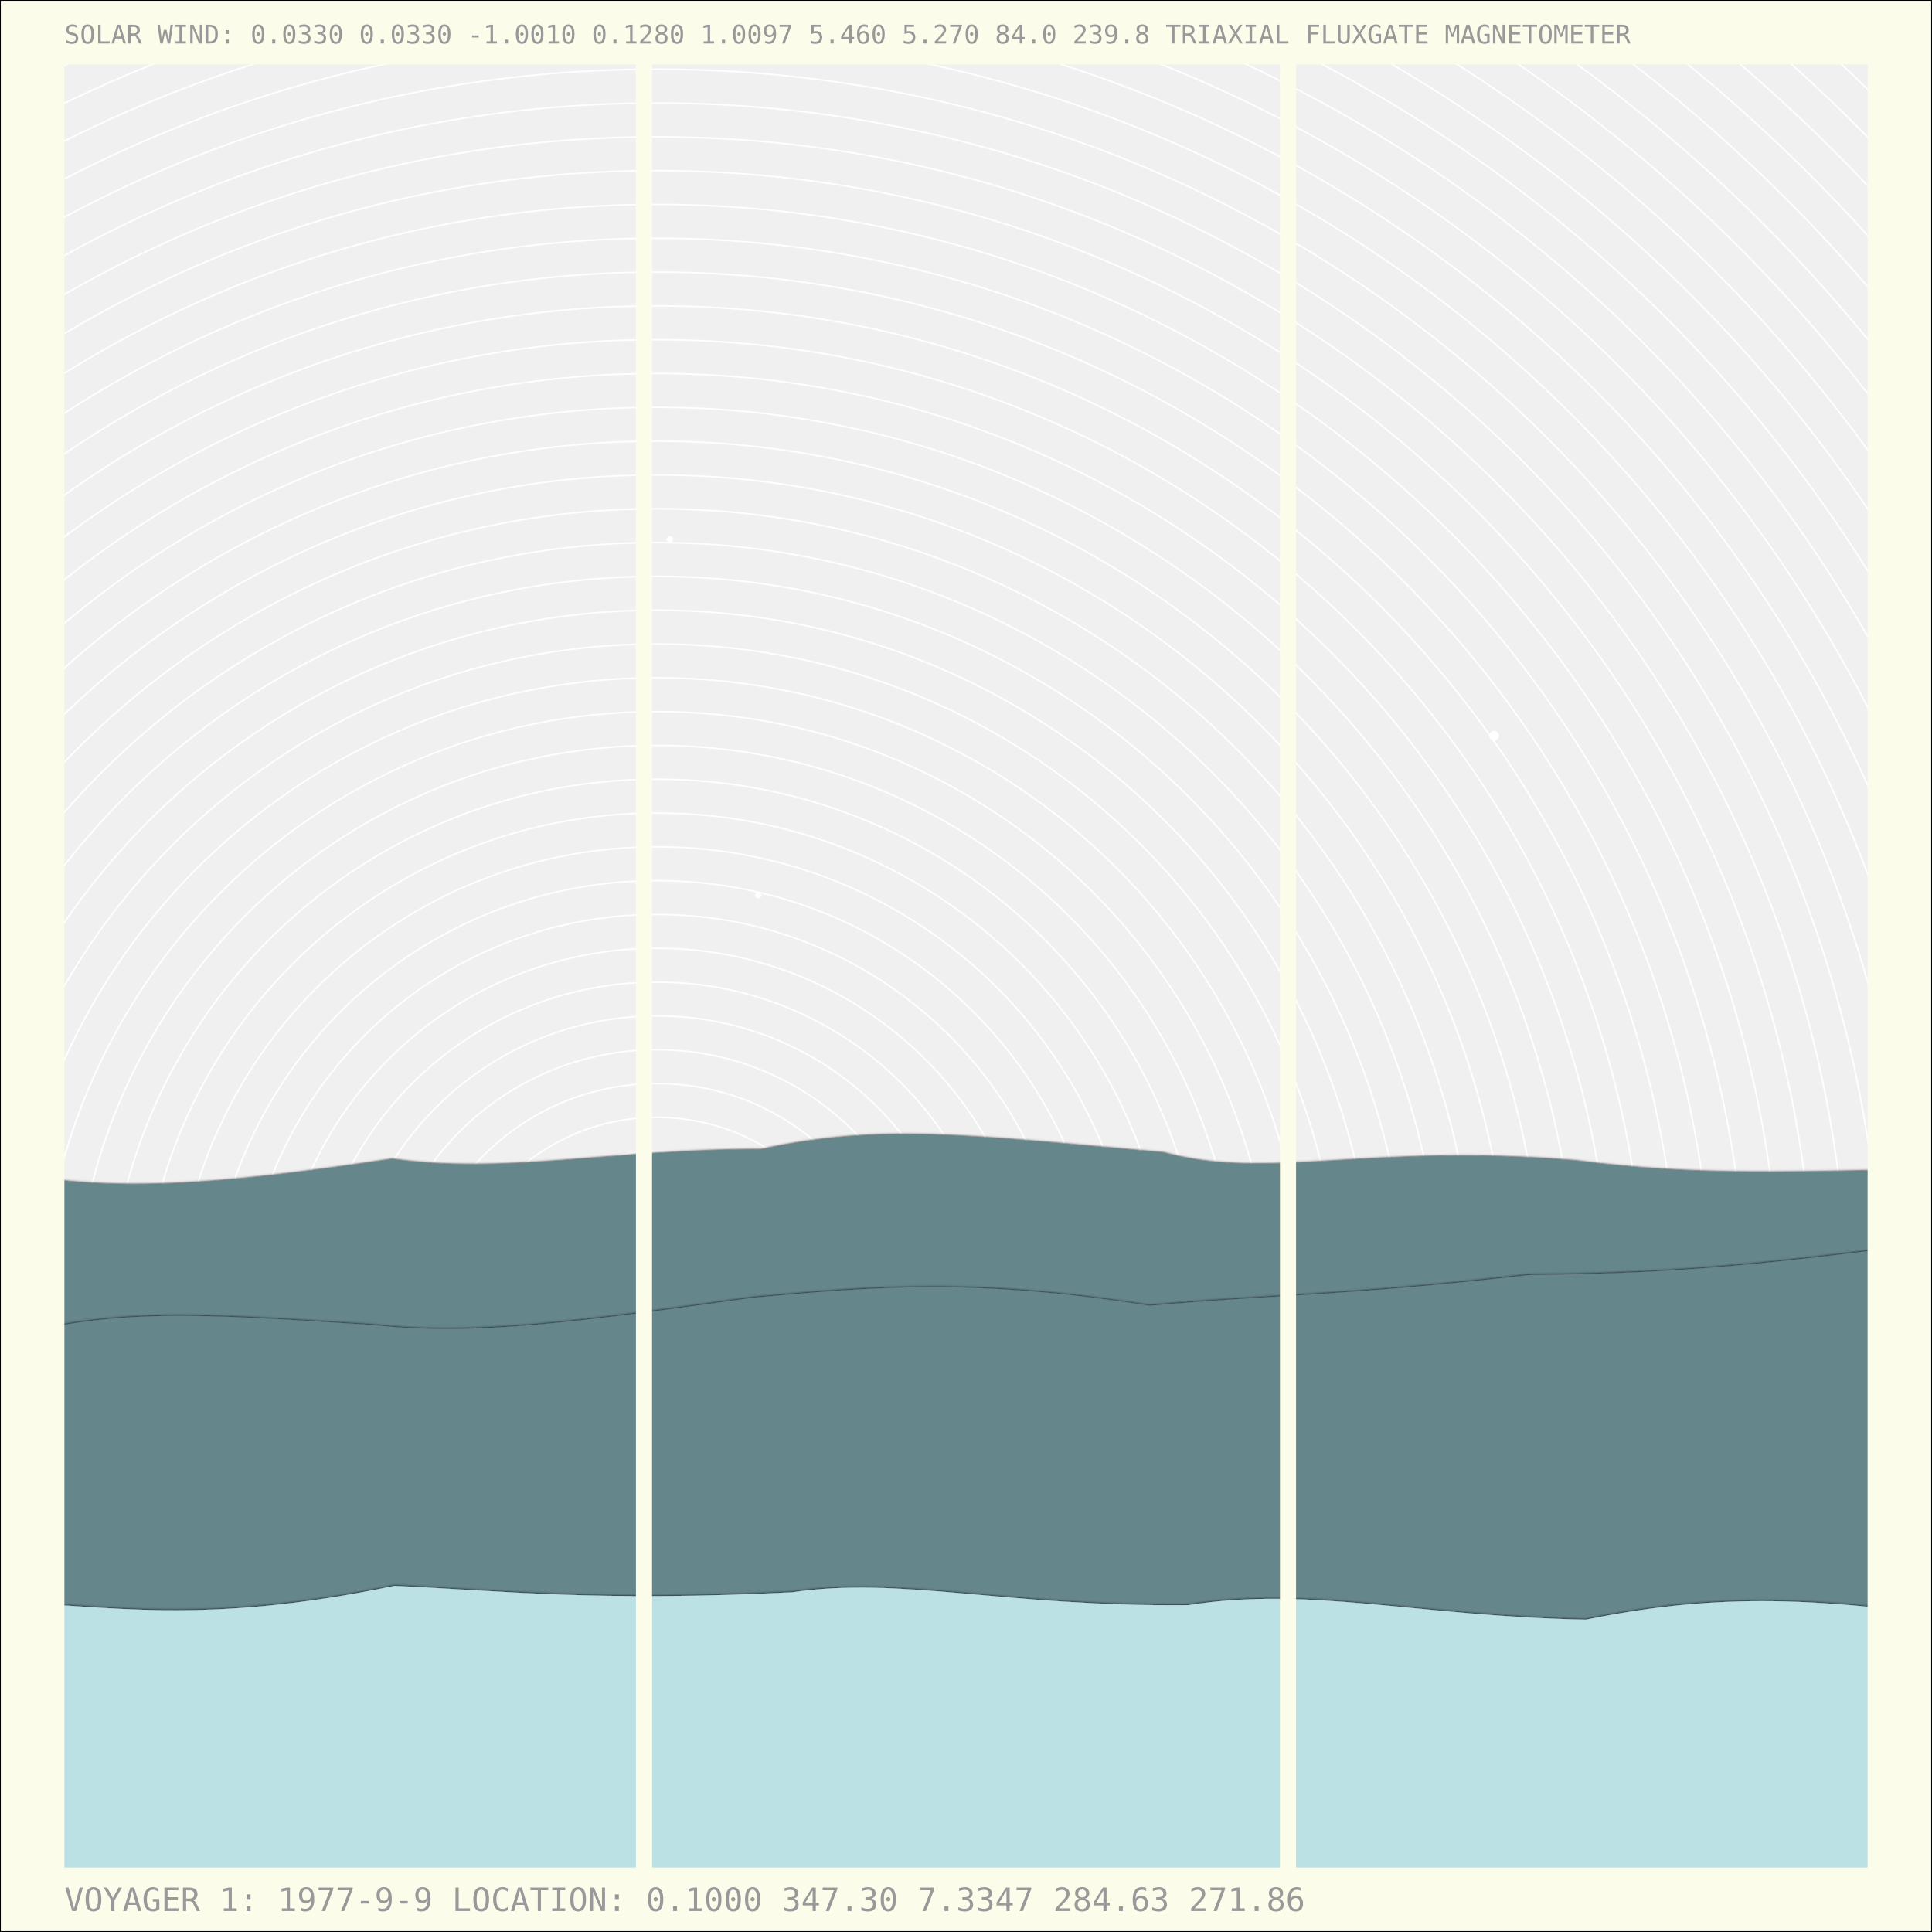
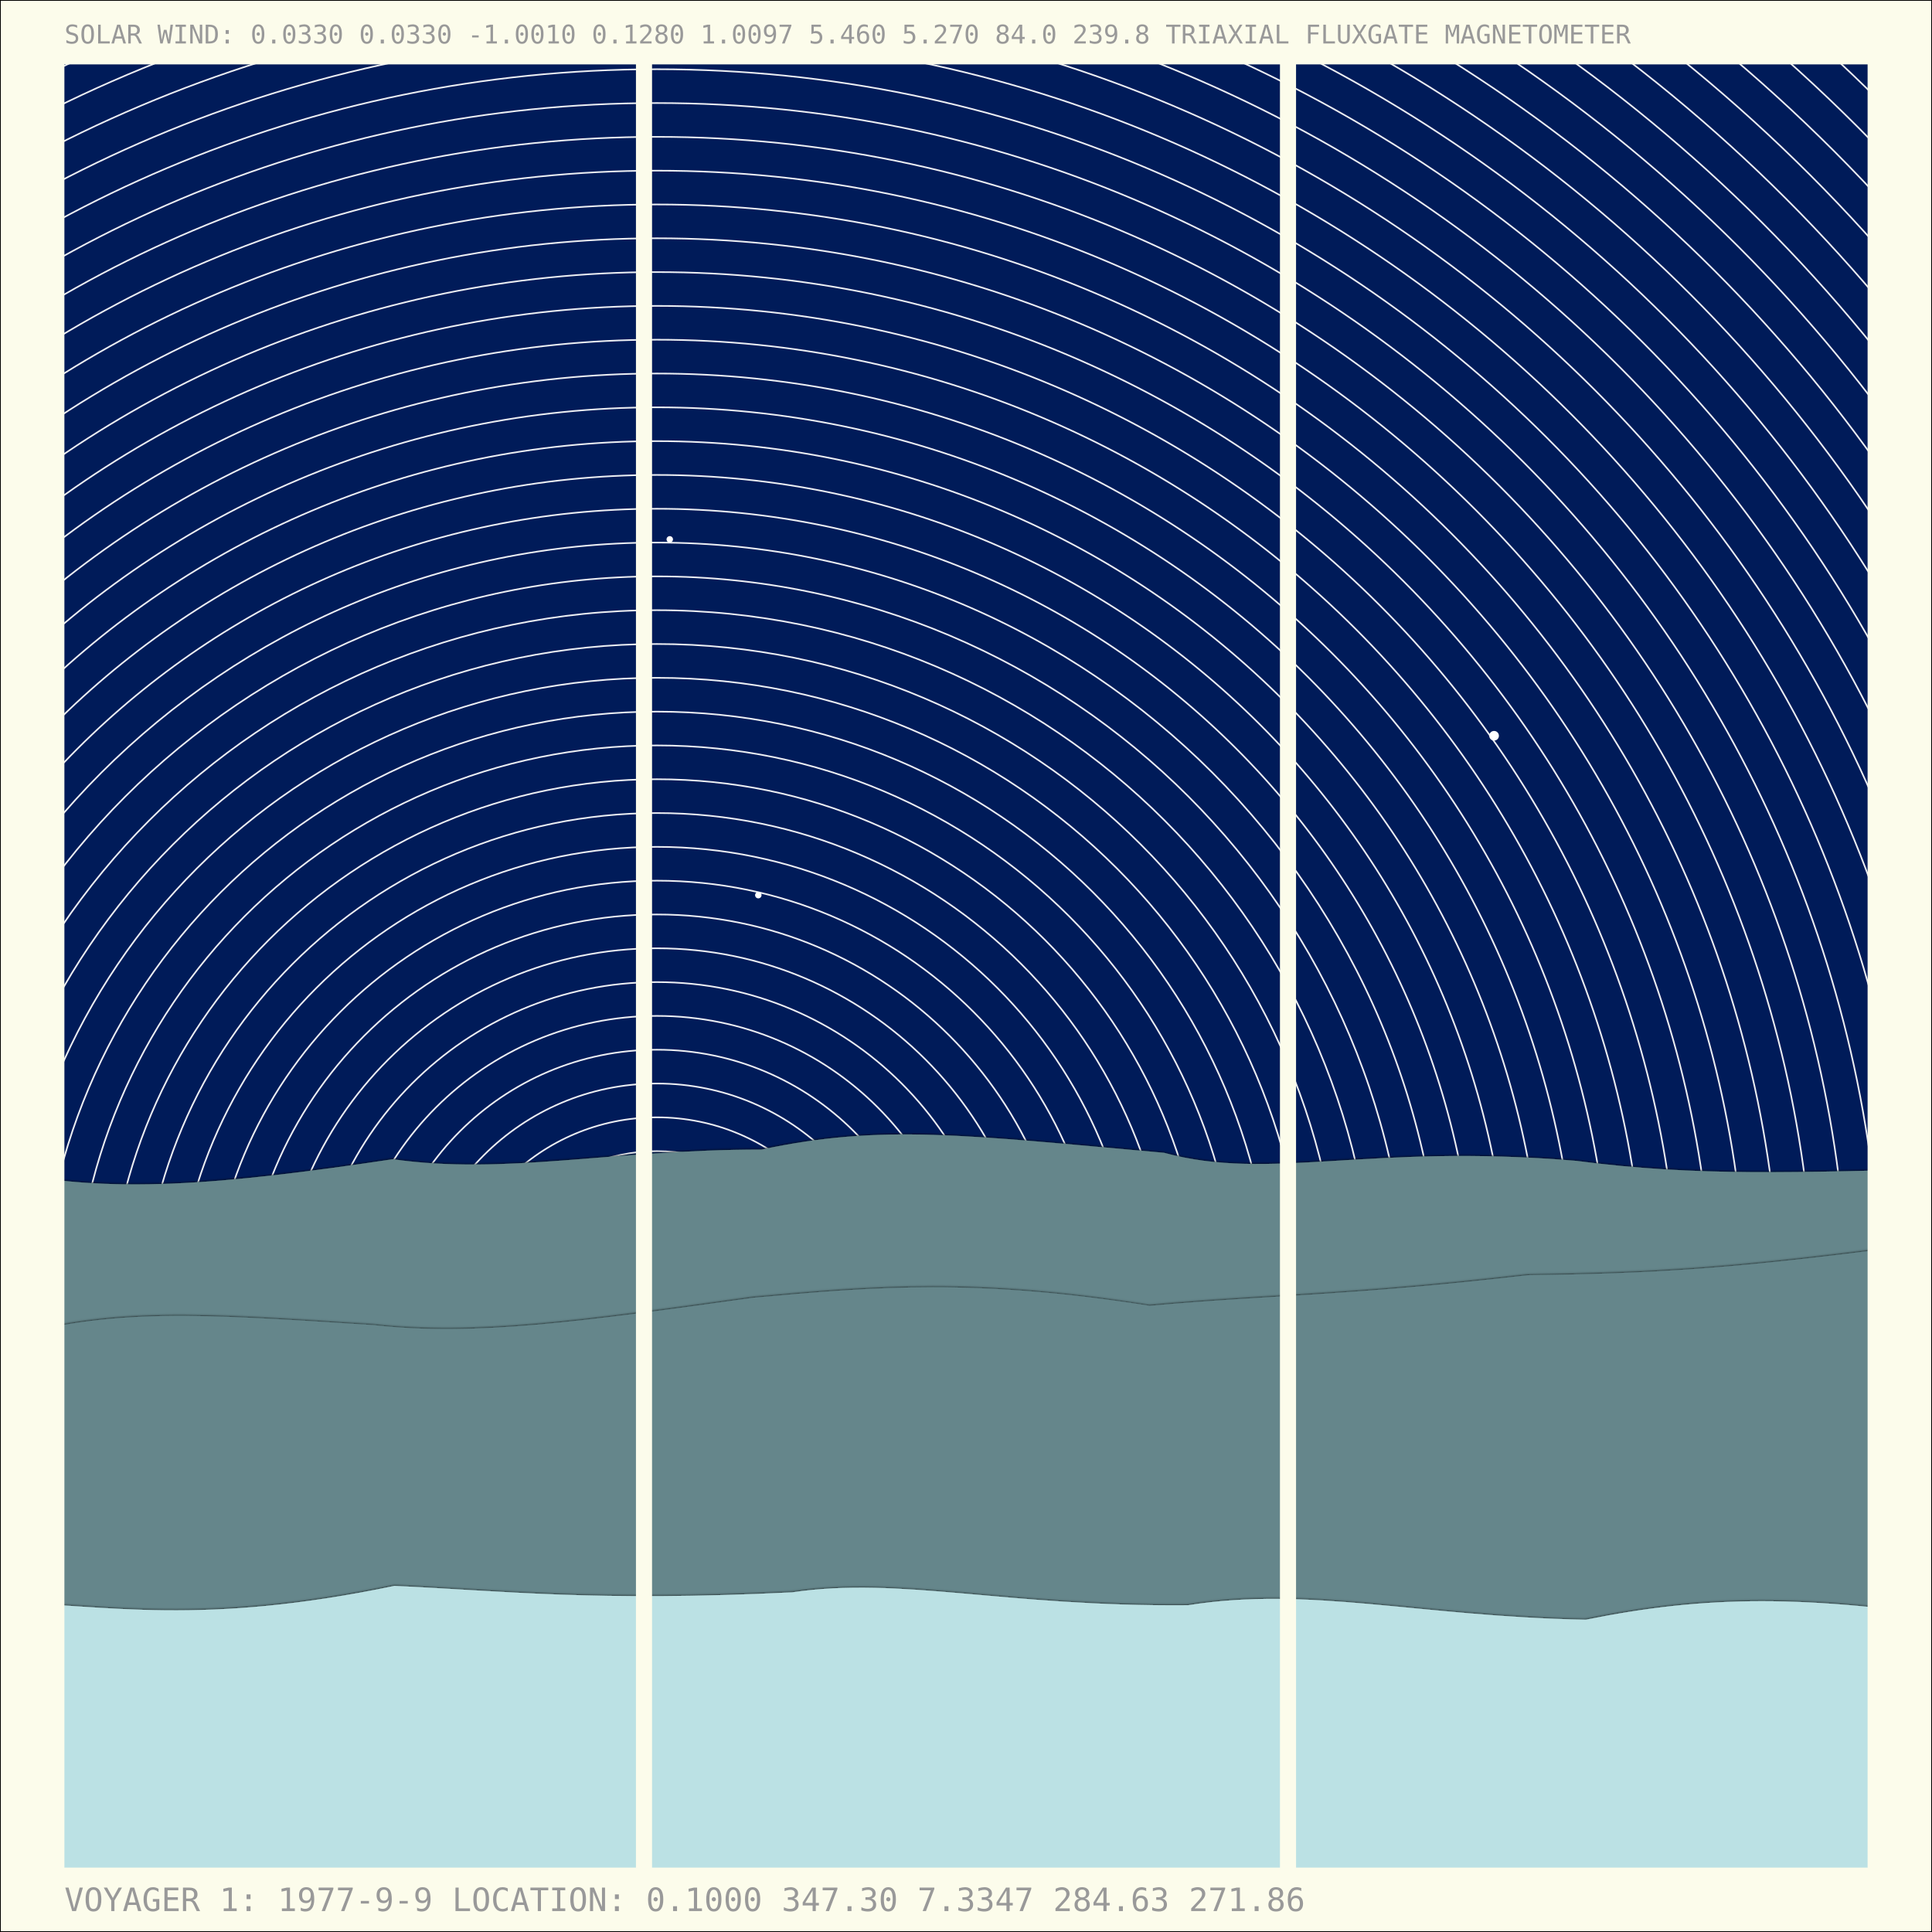
<svg xmlns="http://www.w3.org/2000/svg" width="1200px" height="1200px" version="1.1">
  <defs>
    <linearGradient id="wc0" gradientTransform="rotate(90)">
      <stop offset="5%" stop-color="#65868B" />
      <stop offset="95%" stop-color="#65868B" />
    </linearGradient>
    <linearGradient id="wc1" gradientTransform="rotate(90)">
      <stop offset="5%" stop-color="#65868B" />
      <stop offset="95%" stop-color="#65868B" />
    </linearGradient>
    <linearGradient id="wc2" gradientTransform="rotate(90)">
      <stop offset="5%" stop-color="#BBE1E4" />
      <stop offset="95%" stop-color="#BBE1E4" />
    </linearGradient>
    <filter id="shadow">
      <feDropShadow dx="-0.231" dy="-0.133" stdDeviation="0.817" />
    </filter>
  </defs>
+   <path fill="#001b59" d="M 0 0 h 1200 v 1200 H 0 z" />
  <circle cx="928" cy="457" r="3" fill-opacity="1" fill="#ffffff" />
  <circle cx="416" cy="335" r="2" fill-opacity="1" fill="#ffffff" />
  <circle cx="471" cy="556" r="2" fill-opacity="1" fill="#ffffff" />
  <circle cx="408" cy="825" r="2000" stroke-width="1px" stroke-dasharray="0px 0px" fill="none" stroke="#ffffff" stroke-opacity="100%" opacity="92%" />
  <circle cx="408" cy="825" r="1979" stroke-width="1px" stroke-dasharray="0px 0px" fill="none" stroke="#ffffff" stroke-opacity="100%" opacity="92%" />
  <circle cx="408" cy="825" r="1958" stroke-width="1px" stroke-dasharray="0px 0px" fill="none" stroke="#ffffff" stroke-opacity="100%" opacity="92%" />
  <circle cx="408" cy="825" r="1937" stroke-width="1px" stroke-dasharray="0px 0px" fill="none" stroke="#ffffff" stroke-opacity="100%" opacity="92%" />
  <circle cx="408" cy="825" r="1916" stroke-width="1px" stroke-dasharray="0px 0px" fill="none" stroke="#ffffff" stroke-opacity="100%" opacity="92%" />
  <circle cx="408" cy="825" r="1895" stroke-width="1px" stroke-dasharray="0px 0px" fill="none" stroke="#ffffff" stroke-opacity="100%" opacity="92%" />
  <circle cx="408" cy="825" r="1874" stroke-width="1px" stroke-dasharray="0px 0px" fill="none" stroke="#ffffff" stroke-opacity="100%" opacity="92%" />
  <circle cx="408" cy="825" r="1853" stroke-width="1px" stroke-dasharray="0px 0px" fill="none" stroke="#ffffff" stroke-opacity="100%" opacity="92%" />
  <circle cx="408" cy="825" r="1832" stroke-width="1px" stroke-dasharray="0px 0px" fill="none" stroke="#ffffff" stroke-opacity="100%" opacity="92%" />
  <circle cx="408" cy="825" r="1811" stroke-width="1px" stroke-dasharray="0px 0px" fill="none" stroke="#ffffff" stroke-opacity="100%" opacity="92%" />
  <circle cx="408" cy="825" r="1790" stroke-width="1px" stroke-dasharray="0px 0px" fill="none" stroke="#ffffff" stroke-opacity="100%" opacity="92%" />
  <circle cx="408" cy="825" r="1769" stroke-width="1px" stroke-dasharray="0px 0px" fill="none" stroke="#ffffff" stroke-opacity="100%" opacity="92%" />
  <circle cx="408" cy="825" r="1748" stroke-width="1px" stroke-dasharray="0px 0px" fill="none" stroke="#ffffff" stroke-opacity="100%" opacity="92%" />
  <circle cx="408" cy="825" r="1727" stroke-width="1px" stroke-dasharray="0px 0px" fill="none" stroke="#ffffff" stroke-opacity="100%" opacity="92%" />
  <circle cx="408" cy="825" r="1706" stroke-width="1px" stroke-dasharray="0px 0px" fill="none" stroke="#ffffff" stroke-opacity="100%" opacity="92%" />
  <circle cx="408" cy="825" r="1685" stroke-width="1px" stroke-dasharray="0px 0px" fill="none" stroke="#ffffff" stroke-opacity="100%" opacity="92%" />
  <circle cx="408" cy="825" r="1664" stroke-width="1px" stroke-dasharray="0px 0px" fill="none" stroke="#ffffff" stroke-opacity="100%" opacity="92%" />
  <circle cx="408" cy="825" r="1643" stroke-width="1px" stroke-dasharray="0px 0px" fill="none" stroke="#ffffff" stroke-opacity="100%" opacity="92%" />
  <circle cx="408" cy="825" r="1622" stroke-width="1px" stroke-dasharray="0px 0px" fill="none" stroke="#ffffff" stroke-opacity="100%" opacity="92%" />
  <circle cx="408" cy="825" r="1601" stroke-width="1px" stroke-dasharray="0px 0px" fill="none" stroke="#ffffff" stroke-opacity="100%" opacity="92%" />
  <circle cx="408" cy="825" r="1580" stroke-width="1px" stroke-dasharray="0px 0px" fill="none" stroke="#ffffff" stroke-opacity="100%" opacity="92%" />
  <circle cx="408" cy="825" r="1559" stroke-width="1px" stroke-dasharray="0px 0px" fill="none" stroke="#ffffff" stroke-opacity="100%" opacity="92%" />
  <circle cx="408" cy="825" r="1538" stroke-width="1px" stroke-dasharray="0px 0px" fill="none" stroke="#ffffff" stroke-opacity="100%" opacity="92%" />
  <circle cx="408" cy="825" r="1517" stroke-width="1px" stroke-dasharray="0px 0px" fill="none" stroke="#ffffff" stroke-opacity="100%" opacity="92%" />
  <circle cx="408" cy="825" r="1496" stroke-width="1px" stroke-dasharray="0px 0px" fill="none" stroke="#ffffff" stroke-opacity="100%" opacity="92%" />
  <circle cx="408" cy="825" r="1475" stroke-width="1px" stroke-dasharray="0px 0px" fill="none" stroke="#ffffff" stroke-opacity="100%" opacity="92%" />
  <circle cx="408" cy="825" r="1454" stroke-width="1px" stroke-dasharray="0px 0px" fill="none" stroke="#ffffff" stroke-opacity="100%" opacity="92%" />
  <circle cx="408" cy="825" r="1433" stroke-width="1px" stroke-dasharray="0px 0px" fill="none" stroke="#ffffff" stroke-opacity="100%" opacity="92%" />
  <circle cx="408" cy="825" r="1412" stroke-width="1px" stroke-dasharray="0px 0px" fill="none" stroke="#ffffff" stroke-opacity="100%" opacity="92%" />
  <circle cx="408" cy="825" r="1391" stroke-width="1px" stroke-dasharray="0px 0px" fill="none" stroke="#ffffff" stroke-opacity="100%" opacity="92%" />
  <circle cx="408" cy="825" r="1370" stroke-width="1px" stroke-dasharray="0px 0px" fill="none" stroke="#ffffff" stroke-opacity="100%" opacity="92%" />
  <circle cx="408" cy="825" r="1349" stroke-width="1px" stroke-dasharray="0px 0px" fill="none" stroke="#ffffff" stroke-opacity="100%" opacity="92%" />
  <circle cx="408" cy="825" r="1328" stroke-width="1px" stroke-dasharray="0px 0px" fill="none" stroke="#ffffff" stroke-opacity="100%" opacity="92%" />
  <circle cx="408" cy="825" r="1307" stroke-width="1px" stroke-dasharray="0px 0px" fill="none" stroke="#ffffff" stroke-opacity="100%" opacity="92%" />
  <circle cx="408" cy="825" r="1286" stroke-width="1px" stroke-dasharray="0px 0px" fill="none" stroke="#ffffff" stroke-opacity="100%" opacity="92%" />
  <circle cx="408" cy="825" r="1265" stroke-width="1px" stroke-dasharray="0px 0px" fill="none" stroke="#ffffff" stroke-opacity="100%" opacity="92%" />
  <circle cx="408" cy="825" r="1244" stroke-width="1px" stroke-dasharray="0px 0px" fill="none" stroke="#ffffff" stroke-opacity="100%" opacity="92%" />
  <circle cx="408" cy="825" r="1223" stroke-width="1px" stroke-dasharray="0px 0px" fill="none" stroke="#ffffff" stroke-opacity="100%" opacity="92%" />
  <circle cx="408" cy="825" r="1202" stroke-width="1px" stroke-dasharray="0px 0px" fill="none" stroke="#ffffff" stroke-opacity="100%" opacity="92%" />
  <circle cx="408" cy="825" r="1181" stroke-width="1px" stroke-dasharray="0px 0px" fill="none" stroke="#ffffff" stroke-opacity="100%" opacity="92%" />
  <circle cx="408" cy="825" r="1160" stroke-width="1px" stroke-dasharray="0px 0px" fill="none" stroke="#ffffff" stroke-opacity="100%" opacity="92%" />
  <circle cx="408" cy="825" r="1139" stroke-width="1px" stroke-dasharray="0px 0px" fill="none" stroke="#ffffff" stroke-opacity="100%" opacity="92%" />
  <circle cx="408" cy="825" r="1118" stroke-width="1px" stroke-dasharray="0px 0px" fill="none" stroke="#ffffff" stroke-opacity="100%" opacity="92%" />
  <circle cx="408" cy="825" r="1097" stroke-width="1px" stroke-dasharray="0px 0px" fill="none" stroke="#ffffff" stroke-opacity="100%" opacity="92%" />
  <circle cx="408" cy="825" r="1076" stroke-width="1px" stroke-dasharray="0px 0px" fill="none" stroke="#ffffff" stroke-opacity="100%" opacity="92%" />
  <circle cx="408" cy="825" r="1055" stroke-width="1px" stroke-dasharray="0px 0px" fill="none" stroke="#ffffff" stroke-opacity="100%" opacity="92%" />
  <circle cx="408" cy="825" r="1034" stroke-width="1px" stroke-dasharray="0px 0px" fill="none" stroke="#ffffff" stroke-opacity="100%" opacity="92%" />
  <circle cx="408" cy="825" r="1013" stroke-width="1px" stroke-dasharray="0px 0px" fill="none" stroke="#ffffff" stroke-opacity="100%" opacity="92%" />
  <circle cx="408" cy="825" r="992" stroke-width="1px" stroke-dasharray="0px 0px" fill="none" stroke="#ffffff" stroke-opacity="100%" opacity="92%" />
  <circle cx="408" cy="825" r="971" stroke-width="1px" stroke-dasharray="0px 0px" fill="none" stroke="#ffffff" stroke-opacity="100%" opacity="92%" />
  <circle cx="408" cy="825" r="950" stroke-width="1px" stroke-dasharray="0px 0px" fill="none" stroke="#ffffff" stroke-opacity="100%" opacity="92%" />
  <circle cx="408" cy="825" r="929" stroke-width="1px" stroke-dasharray="0px 0px" fill="none" stroke="#ffffff" stroke-opacity="100%" opacity="92%" />
  <circle cx="408" cy="825" r="908" stroke-width="1px" stroke-dasharray="0px 0px" fill="none" stroke="#ffffff" stroke-opacity="100%" opacity="92%" />
  <circle cx="408" cy="825" r="887" stroke-width="1px" stroke-dasharray="0px 0px" fill="none" stroke="#ffffff" stroke-opacity="100%" opacity="92%" />
  <circle cx="408" cy="825" r="866" stroke-width="1px" stroke-dasharray="0px 0px" fill="none" stroke="#ffffff" stroke-opacity="100%" opacity="92%" />
  <circle cx="408" cy="825" r="845" stroke-width="1px" stroke-dasharray="0px 0px" fill="none" stroke="#ffffff" stroke-opacity="100%" opacity="92%" />
  <circle cx="408" cy="825" r="824" stroke-width="1px" stroke-dasharray="0px 0px" fill="none" stroke="#ffffff" stroke-opacity="100%" opacity="92%" />
  <circle cx="408" cy="825" r="803" stroke-width="1px" stroke-dasharray="0px 0px" fill="none" stroke="#ffffff" stroke-opacity="100%" opacity="92%" />
  <circle cx="408" cy="825" r="782" stroke-width="1px" stroke-dasharray="0px 0px" fill="none" stroke="#ffffff" stroke-opacity="100%" opacity="92%" />
  <circle cx="408" cy="825" r="761" stroke-width="1px" stroke-dasharray="0px 0px" fill="none" stroke="#ffffff" stroke-opacity="100%" opacity="92%" />
  <circle cx="408" cy="825" r="740" stroke-width="1px" stroke-dasharray="0px 0px" fill="none" stroke="#ffffff" stroke-opacity="100%" opacity="92%" />
  <circle cx="408" cy="825" r="719" stroke-width="1px" stroke-dasharray="0px 0px" fill="none" stroke="#ffffff" stroke-opacity="100%" opacity="92%" />
  <circle cx="408" cy="825" r="698" stroke-width="1px" stroke-dasharray="0px 0px" fill="none" stroke="#ffffff" stroke-opacity="100%" opacity="92%" />
  <circle cx="408" cy="825" r="677" stroke-width="1px" stroke-dasharray="0px 0px" fill="none" stroke="#ffffff" stroke-opacity="100%" opacity="92%" />
  <circle cx="408" cy="825" r="656" stroke-width="1px" stroke-dasharray="0px 0px" fill="none" stroke="#ffffff" stroke-opacity="100%" opacity="92%" />
  <circle cx="408" cy="825" r="635" stroke-width="1px" stroke-dasharray="0px 0px" fill="none" stroke="#ffffff" stroke-opacity="100%" opacity="92%" />
  <circle cx="408" cy="825" r="614" stroke-width="1px" stroke-dasharray="0px 0px" fill="none" stroke="#ffffff" stroke-opacity="100%" opacity="92%" />
  <circle cx="408" cy="825" r="593" stroke-width="1px" stroke-dasharray="0px 0px" fill="none" stroke="#ffffff" stroke-opacity="100%" opacity="92%" />
  <circle cx="408" cy="825" r="572" stroke-width="1px" stroke-dasharray="0px 0px" fill="none" stroke="#ffffff" stroke-opacity="100%" opacity="92%" />
  <circle cx="408" cy="825" r="551" stroke-width="1px" stroke-dasharray="0px 0px" fill="none" stroke="#ffffff" stroke-opacity="100%" opacity="92%" />
  <circle cx="408" cy="825" r="530" stroke-width="1px" stroke-dasharray="0px 0px" fill="none" stroke="#ffffff" stroke-opacity="100%" opacity="92%" />
  <circle cx="408" cy="825" r="509" stroke-width="1px" stroke-dasharray="0px 0px" fill="none" stroke="#ffffff" stroke-opacity="100%" opacity="92%" />
  <circle cx="408" cy="825" r="488" stroke-width="1px" stroke-dasharray="0px 0px" fill="none" stroke="#ffffff" stroke-opacity="100%" opacity="92%" />
  <circle cx="408" cy="825" r="467" stroke-width="1px" stroke-dasharray="0px 0px" fill="none" stroke="#ffffff" stroke-opacity="100%" opacity="92%" />
  <circle cx="408" cy="825" r="446" stroke-width="1px" stroke-dasharray="0px 0px" fill="none" stroke="#ffffff" stroke-opacity="100%" opacity="92%" />
  <circle cx="408" cy="825" r="425" stroke-width="1px" stroke-dasharray="0px 0px" fill="none" stroke="#ffffff" stroke-opacity="100%" opacity="92%" />
  <circle cx="408" cy="825" r="404" stroke-width="1px" stroke-dasharray="0px 0px" fill="none" stroke="#ffffff" stroke-opacity="100%" opacity="92%" />
  <circle cx="408" cy="825" r="383" stroke-width="1px" stroke-dasharray="0px 0px" fill="none" stroke="#ffffff" stroke-opacity="100%" opacity="92%" />
  <circle cx="408" cy="825" r="362" stroke-width="1px" stroke-dasharray="0px 0px" fill="none" stroke="#ffffff" stroke-opacity="100%" opacity="92%" />
  <circle cx="408" cy="825" r="341" stroke-width="1px" stroke-dasharray="0px 0px" fill="none" stroke="#ffffff" stroke-opacity="100%" opacity="92%" />
  <circle cx="408" cy="825" r="320" stroke-width="1px" stroke-dasharray="0px 0px" fill="none" stroke="#ffffff" stroke-opacity="100%" opacity="92%" />
  <circle cx="408" cy="825" r="299" stroke-width="1px" stroke-dasharray="0px 0px" fill="none" stroke="#ffffff" stroke-opacity="100%" opacity="92%" />
  <circle cx="408" cy="825" r="278" stroke-width="1px" stroke-dasharray="0px 0px" fill="none" stroke="#ffffff" stroke-opacity="100%" opacity="92%" />
  <circle cx="408" cy="825" r="257" stroke-width="1px" stroke-dasharray="0px 0px" fill="none" stroke="#ffffff" stroke-opacity="100%" opacity="92%" />
  <circle cx="408" cy="825" r="236" stroke-width="1px" stroke-dasharray="0px 0px" fill="none" stroke="#ffffff" stroke-opacity="100%" opacity="92%" />
  <circle cx="408" cy="825" r="215" stroke-width="1px" stroke-dasharray="0px 0px" fill="none" stroke="#ffffff" stroke-opacity="100%" opacity="92%" />
  <circle cx="408" cy="825" r="194" stroke-width="1px" stroke-dasharray="0px 0px" fill="none" stroke="#ffffff" stroke-opacity="100%" opacity="92%" />
  <circle cx="408" cy="825" r="173" stroke-width="1px" stroke-dasharray="0px 0px" fill="none" stroke="#ffffff" stroke-opacity="100%" opacity="92%" />
  <circle cx="408" cy="825" r="152" stroke-width="1px" stroke-dasharray="0px 0px" fill="none" stroke="#ffffff" stroke-opacity="100%" opacity="92%" />
  <circle cx="408" cy="825" r="131" stroke-width="1px" stroke-dasharray="0px 0px" fill="none" stroke="#ffffff" stroke-opacity="100%" opacity="92%" />
  <circle cx="408" cy="825" r="110" stroke-width="1px" stroke-dasharray="0px 0px" fill="none" stroke="#ffffff" stroke-opacity="100%" opacity="92%" />
  <circle cx="408" cy="825" r="89" stroke-width="1px" stroke-dasharray="0px 0px" fill="none" stroke="#ffffff" stroke-opacity="100%" opacity="92%" />
  <circle cx="408" cy="825" r="68" stroke-width="1px" stroke-dasharray="0px 0px" fill="none" stroke="#ffffff" stroke-opacity="100%" opacity="92%" />
  <circle cx="408" cy="825" r="47" stroke-width="1px" stroke-dasharray="0px 0px" fill="none" stroke="#ffffff" stroke-opacity="100%" opacity="92%" />
  <circle cx="408" cy="825" r="26" stroke-width="1px" stroke-dasharray="0px 0px" fill="none" stroke="#ffffff" stroke-opacity="100%" opacity="92%" />
  <style>
        .voyager {
            font: 20px monospace;
            fill: #ffffff;
        }
    </style>
  <text x="402.5" y="830.5" class="voyager">+</text>
  <g>
    <path d="M 0 727.0 c 67 15 137 9 244 -7 70 10 136 -6 229 -6 75 -16 126 -9 250 2 66 18 126 -6 256 5 76 10 138 7 231 5 78 -18 134 -20 228 -9 77 17 120 3 222 -5 64 8 135 -14 239 -9 63 -20 138 8 254 2 74 3 146 18 245 1 69 -14 129 2 235 4 68 13 135 -10 234 -17 78 16 144 -2 250 -17 76 9 134 6 251 1 64 -6 130 -18 224 -7 64 18 122 6 239 -11 60 10 132 -12 252 -19 64 6 125 16 239 -12 l -40 1200 H 0 Z" fill="url(#wc0)" filter="url(#shadow)" />
  </g>
  <g>
    <path d="M 0 832.0 c 70 -20 123 -16 232 -9 63 7 128 -2 236 -17 77 -7 138 -12 246 5 79 -7 122 -6 235 -19 79 -1 128 -4 235 -18 68 7 139 -2 220 2 60 16 143 -16 258 -12 79 1 133 -15 258 -4 63 -20 125 8 234 -4 72 3 141 -4 233 -20 67 8 127 -2 239 0 70 18 121 18 223 -19 62 -11 146 6 254 -17 63 -3 123 4 251 -8 76 -20 143 11 222 -12 73 19 124 -11 256 -18 77 16 142 12 246 -6 78 -12 123 11 251 5 l -40 1200 H 0 Z" fill="url(#wc1)" filter="url(#shadow)" />
  </g>
  <g>
    <path d="M 0 995.0 c 67 2 125 15 245 -10 67 3 124 10 247 4 68 -10 131 9 246 8 75 -12 143 7 247 9 74 -15 136 -16 244 1 76 -3 120 14 225 -16 71 15 132 -8 235 -13 67 11 146 -18 230 -15 67 8 130 -4 246 5 64 -2 137 2 245 -8 72 15 136 10 233 5 74 -7 142 4 249 -11 72 -20 141 -6 221 -5 64 -14 120 1 229 -18 60 -16 139 -2 242 -13 67 -16 125 -12 231 -5 64 8 146 0 251 8 65 -7 130 -13 255 5 l -40 1200 H 0 Z" fill="url(#wc2)" filter="url(#shadow)" />
  </g>
  <rect x="0" y="0" width="1200" height="1200" style="stroke:#fcfceb; fill: none;stroke-width:80px" />
  <g id="triptych">
    <line x1="400.0" y1="0" x2="400.0" y2="1200" style="stroke:#fcfceb;stroke-width:10px;" />
    <line x1="800.0" y1="0" x2="800.0" y2="1200" style="stroke:#fcfceb;stroke-width:10px;" />
  </g>
  <rect x="0" y="0" width="1200" height="1200" style="stroke: #000000; fill: none;stroke-width:1px" />
  <style>
        .label {
            font: 20px monospace;
            fill: #999999;
        }
    </style>
  <g id="label">
    <text x="40" y="1187" class="label">VOYAGER 1: 1977-9-9 LOCATION: 0.1000 347.30 7.3347 284.63
            271.86</text>
  </g>
  <style>
        .top_label {
            font: 16px monospace;
            fill: #999999;
        }
    </style>
  <g id="top_label">
    <text x="40" y="27" class="top_label">SOLAR WIND: 0.0330 0.0330 -1.0010 0.1280 1.0097 5.460 5.270
            84.0 239.8 TRIAXIAL FLUXGATE MAGNETOMETER</text>
  </g>
</svg>
